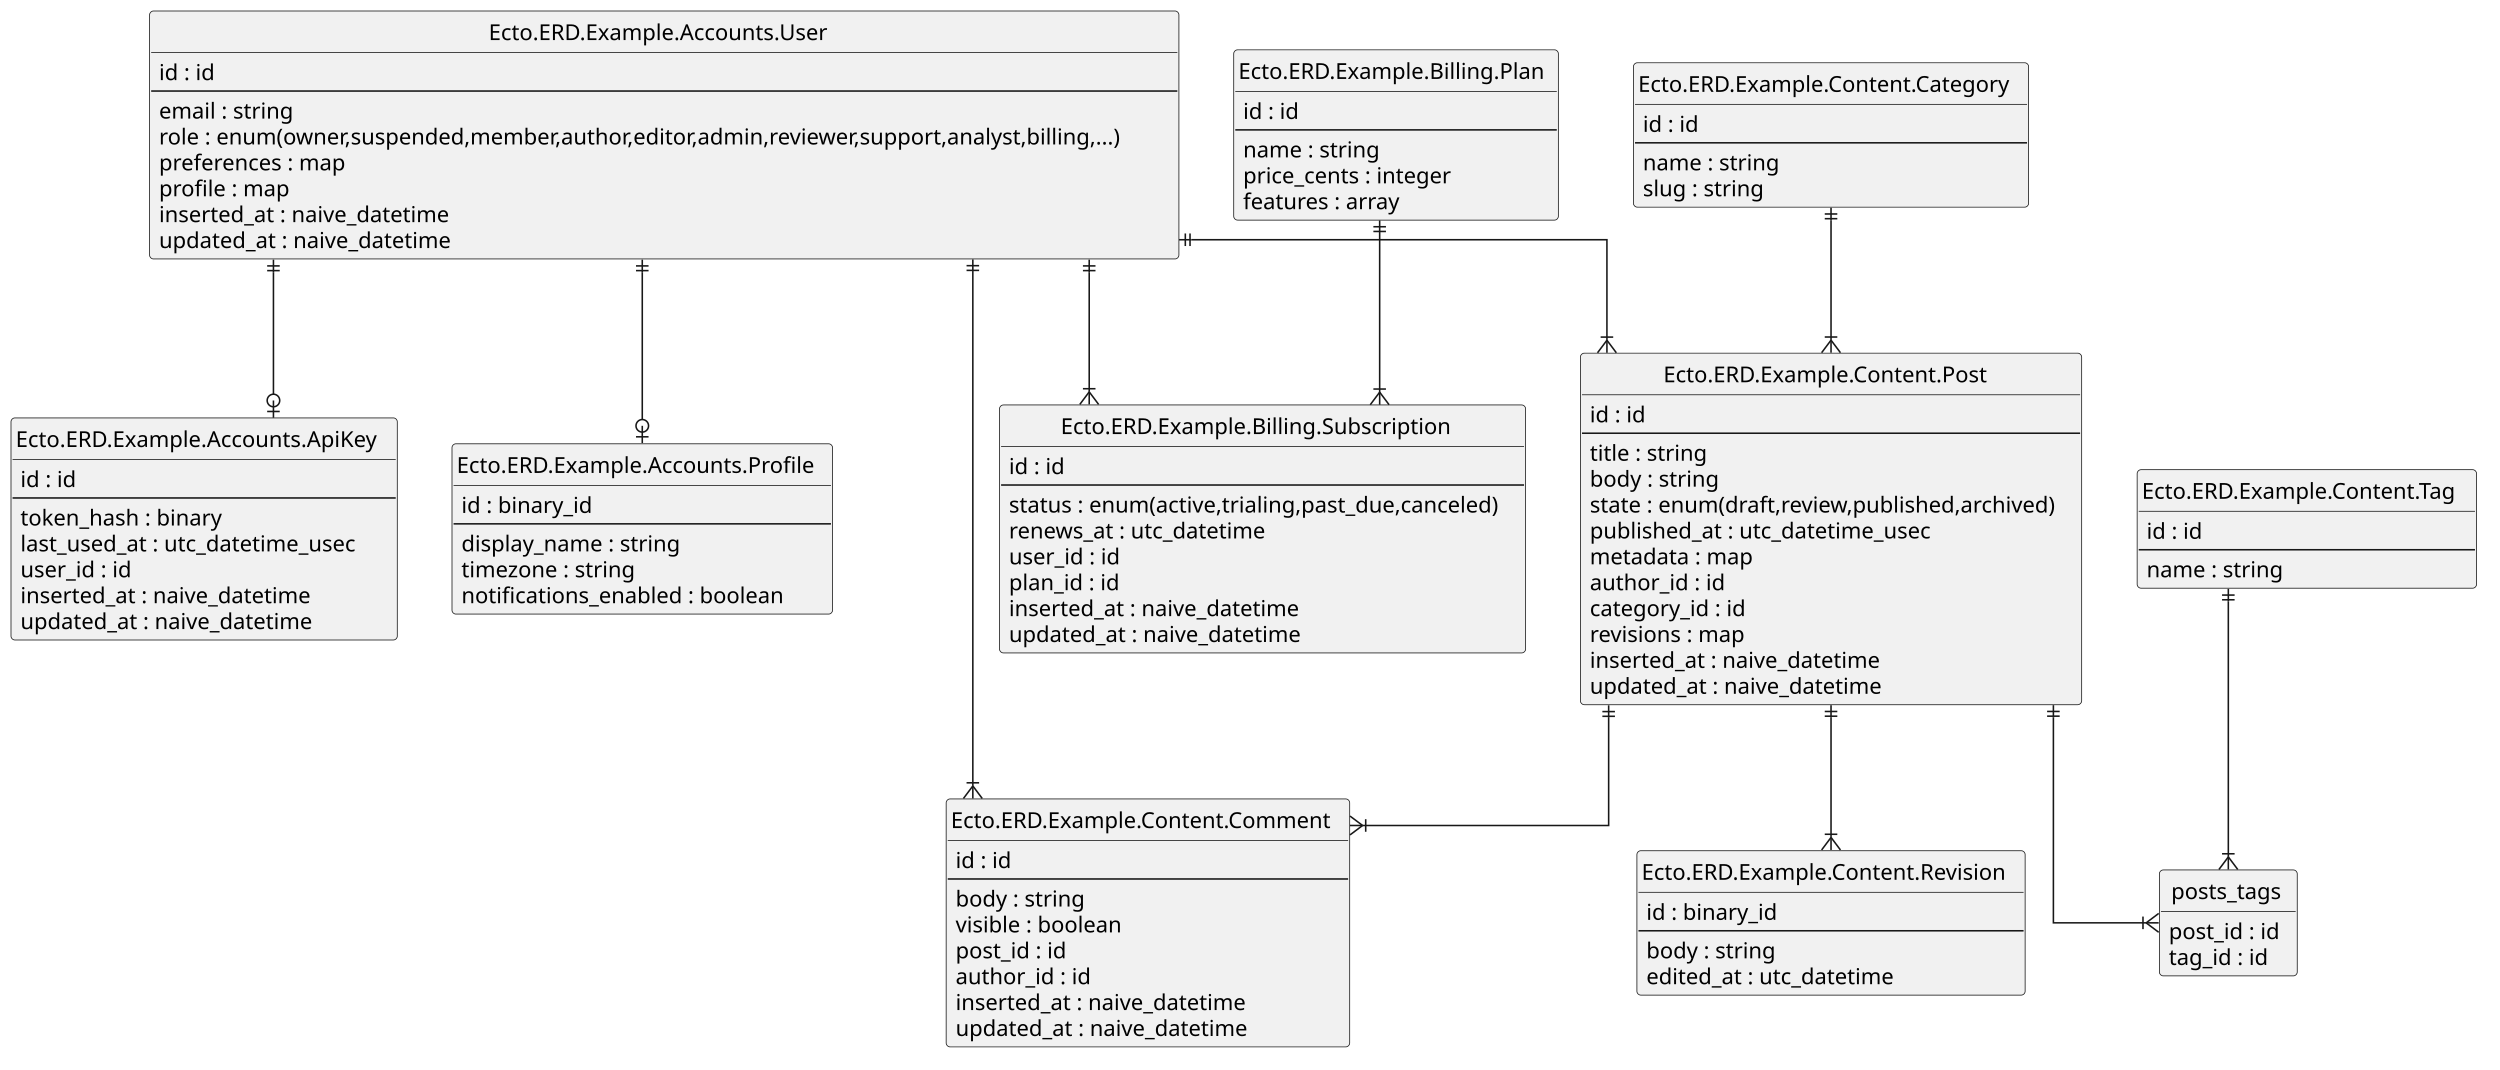
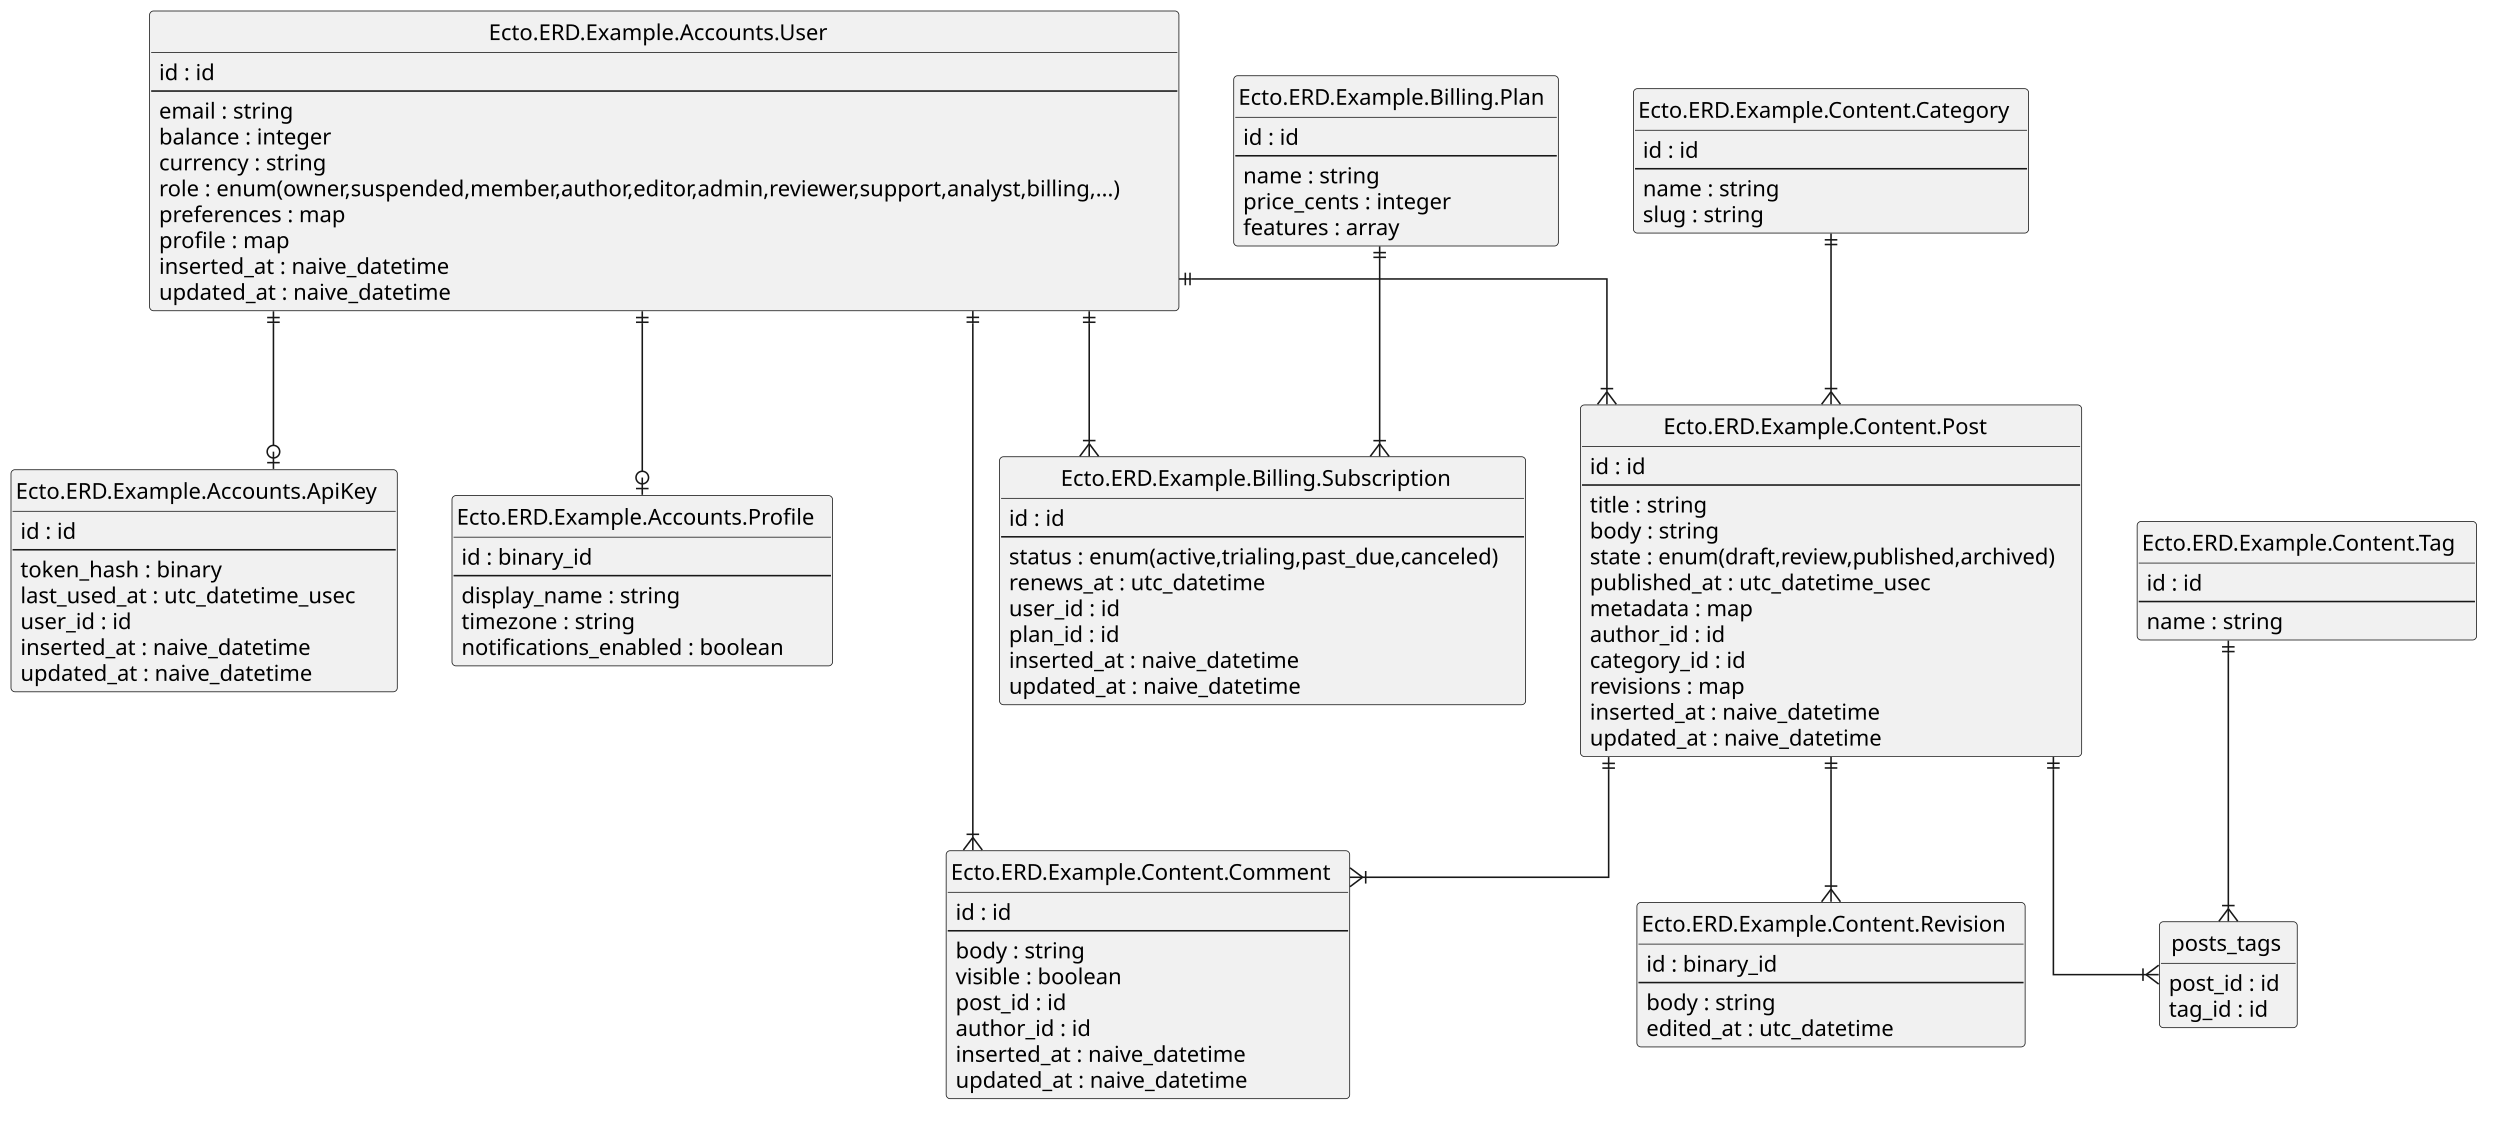
- <svg xmlns="http://www.w3.org/2000/svg" version="1.1" data-diagram-type="CLASS" style="width:1592px;height:681px;background:#FFFFFF;" width="1592px" height="681px" viewBox="0 0 1592 681" zoomAndPan="magnify" preserveAspectRatio="none" contentStyleType="text/css">
+ <svg xmlns="http://www.w3.org/2000/svg" version="1.1" data-diagram-type="CLASS" style="width:1592px;height:714px;background:#FFFFFF;" width="1592px" height="714px" viewBox="0 0 1592 714" zoomAndPan="magnify" preserveAspectRatio="none" contentStyleType="text/css">
  <defs />
  <g font-family="sans-serif" lengthAdjust="spacing">
    <g class="entity" data-qualified-name="Ecto.ERD.Example.Accounts.ApiKey" id="ent0001" data-source-line="11">
-       <rect x="7" y="266.13" width="245.996" height="141.418" fill="#F1F1F1" style="stroke:#181818;stroke-width:0.5;" rx="2.5" ry="2.5" />
-       <text x="10" y="284.665" fill="#000" font-size="14" textLength="239.996" font-family="Roboto Mono">Ecto.ERD.Example.Accounts.ApiKey</text>
-       <line x1="8" y1="292.618" x2="251.996" y2="292.618" style="stroke:#181818;stroke-width:0.5;" />
-       <text x="13" y="310.153" fill="#000" font-size="14" textLength="39.006" font-family="Roboto Mono">id : id</text>
-       <line x1="8" y1="317.107" x2="251.996" y2="317.107" style="stroke:#181818;stroke-width:1;" />
-       <text x="13" y="334.642" fill="#000" font-size="14" textLength="133.362" font-family="Roboto Mono">token_hash : binary</text>
-       <text x="13" y="351.13" fill="#000" font-size="14" textLength="222.469" font-family="Roboto Mono">last_used_at : utc_datetime_usec</text>
-       <text x="13" y="367.618" fill="#000" font-size="14" textLength="75.359" font-family="Roboto Mono">user_id : id</text>
-       <text x="13" y="384.107" fill="#000" font-size="14" textLength="190.75" font-family="Roboto Mono">inserted_at : naive_datetime</text>
-       <text x="13" y="400.595" fill="#000" font-size="14" textLength="191.393" font-family="Roboto Mono">updated_at : naive_datetime</text>
+       <rect x="7" y="299.11" width="245.996" height="141.418" fill="#F1F1F1" style="stroke:#181818;stroke-width:0.5;" rx="2.5" ry="2.5" />
+       <text x="10" y="317.645" fill="#000" font-size="14" textLength="239.996" font-family="Roboto Mono">Ecto.ERD.Example.Accounts.ApiKey</text>
+       <line x1="8" y1="325.598" x2="251.996" y2="325.598" style="stroke:#181818;stroke-width:0.5;" />
+       <text x="13" y="343.133" fill="#000" font-size="14" textLength="39.006" font-family="Roboto Mono">id : id</text>
+       <line x1="8" y1="350.087" x2="251.996" y2="350.087" style="stroke:#181818;stroke-width:1;" />
+       <text x="13" y="367.622" fill="#000" font-size="14" textLength="133.362" font-family="Roboto Mono">token_hash : binary</text>
+       <text x="13" y="384.11" fill="#000" font-size="14" textLength="222.469" font-family="Roboto Mono">last_used_at : utc_datetime_usec</text>
+       <text x="13" y="400.598" fill="#000" font-size="14" textLength="75.359" font-family="Roboto Mono">user_id : id</text>
+       <text x="13" y="417.087" fill="#000" font-size="14" textLength="190.75" font-family="Roboto Mono">inserted_at : naive_datetime</text>
+       <text x="13" y="433.575" fill="#000" font-size="14" textLength="191.393" font-family="Roboto Mono">updated_at : naive_datetime</text>
    </g>
    <g class="entity" data-qualified-name="Ecto.ERD.Example.Accounts.Profile" id="ent0002" data-source-line="21">
-       <rect x="287.83" y="282.61" width="242.332" height="108.441" fill="#F1F1F1" style="stroke:#181818;stroke-width:0.5;" rx="2.5" ry="2.5" />
-       <text x="290.83" y="301.145" fill="#000" font-size="14" textLength="236.332" font-family="Roboto Mono">Ecto.ERD.Example.Accounts.Profile</text>
-       <line x1="288.83" y1="309.098" x2="529.162" y2="309.098" style="stroke:#181818;stroke-width:0.5;" />
-       <text x="293.83" y="326.633" fill="#000" font-size="14" textLength="88.327" font-family="Roboto Mono">id : binary_id</text>
-       <line x1="288.83" y1="333.587" x2="529.162" y2="333.587" style="stroke:#181818;stroke-width:1;" />
-       <text x="293.83" y="351.122" fill="#000" font-size="14" textLength="145.045" font-family="Roboto Mono">display_name : string</text>
-       <text x="293.83" y="367.61" fill="#000" font-size="14" textLength="116.122" font-family="Roboto Mono">timezone : string</text>
-       <text x="293.83" y="384.098" fill="#000" font-size="14" textLength="212.632" font-family="Roboto Mono">notifications_enabled : boolean</text>
+       <rect x="287.83" y="315.59" width="242.332" height="108.441" fill="#F1F1F1" style="stroke:#181818;stroke-width:0.5;" rx="2.5" ry="2.5" />
+       <text x="290.83" y="334.125" fill="#000" font-size="14" textLength="236.332" font-family="Roboto Mono">Ecto.ERD.Example.Accounts.Profile</text>
+       <line x1="288.83" y1="342.078" x2="529.162" y2="342.078" style="stroke:#181818;stroke-width:0.5;" />
+       <text x="293.83" y="359.613" fill="#000" font-size="14" textLength="88.327" font-family="Roboto Mono">id : binary_id</text>
+       <line x1="288.83" y1="366.567" x2="529.162" y2="366.567" style="stroke:#181818;stroke-width:1;" />
+       <text x="293.83" y="384.102" fill="#000" font-size="14" textLength="145.045" font-family="Roboto Mono">display_name : string</text>
+       <text x="293.83" y="400.59" fill="#000" font-size="14" textLength="116.122" font-family="Roboto Mono">timezone : string</text>
+       <text x="293.83" y="417.078" fill="#000" font-size="14" textLength="212.632" font-family="Roboto Mono">notifications_enabled : boolean</text>
    </g>
    <g class="entity" data-qualified-name="Ecto.ERD.Example.Accounts.User" id="ent0003" data-source-line="29">
-       <rect x="95.26" y="7" width="655.467" height="157.906" fill="#F1F1F1" style="stroke:#181818;stroke-width:0.5;" rx="2.5" ry="2.5" />
+       <rect x="95.26" y="7" width="655.467" height="190.883" fill="#F1F1F1" style="stroke:#181818;stroke-width:0.5;" rx="2.5" ry="2.5" />
      <text x="311.198" y="25.535" fill="#000" font-size="14" textLength="223.59" font-family="Roboto Mono">Ecto.ERD.Example.Accounts.User</text>
      <line x1="96.26" y1="33.488" x2="749.727" y2="33.488" style="stroke:#181818;stroke-width:0.5;" />
      <text x="101.26" y="51.023" fill="#000" font-size="14" textLength="39.006" font-family="Roboto Mono">id : id</text>
      <line x1="96.26" y1="57.977" x2="749.727" y2="57.977" style="stroke:#181818;stroke-width:1;" />
      <text x="101.26" y="75.512" fill="#000" font-size="14" textLength="89.551" font-family="Roboto Mono">email : string</text>
-       <text x="101.26" y="92" fill="#000" font-size="14" textLength="643.467" font-family="Roboto Mono">role : enum(owner,suspended,member,author,editor,admin,reviewer,support,analyst,billing,...)</text>
-       <text x="101.26" y="108.488" fill="#000" font-size="14" textLength="122.514" font-family="Roboto Mono">preferences : map</text>
-       <text x="101.26" y="124.977" fill="#000" font-size="14" textLength="87.083" font-family="Roboto Mono">profile : map</text>
-       <text x="101.26" y="141.465" fill="#000" font-size="14" textLength="190.75" font-family="Roboto Mono">inserted_at : naive_datetime</text>
-       <text x="101.26" y="157.953" fill="#000" font-size="14" textLength="191.393" font-family="Roboto Mono">updated_at : naive_datetime</text>
-     </g>
-     <g class="entity" data-qualified-name="Ecto.ERD.Example.Billing.Plan" id="ent0004" data-source-line="40">
-       <rect x="785.63" y="31.73" width="206.737" height="108.441" fill="#F1F1F1" style="stroke:#181818;stroke-width:0.5;" rx="2.5" ry="2.5" />
-       <text x="788.63" y="50.265" fill="#000" font-size="14" textLength="200.737" font-family="Roboto Mono">Ecto.ERD.Example.Billing.Plan</text>
-       <line x1="786.63" y1="58.218" x2="991.367" y2="58.218" style="stroke:#181818;stroke-width:0.5;" />
-       <text x="791.63" y="75.753" fill="#000" font-size="14" textLength="39.006" font-family="Roboto Mono">id : id</text>
-       <line x1="786.63" y1="82.707" x2="991.367" y2="82.707" style="stroke:#181818;stroke-width:1;" />
-       <text x="791.63" y="100.242" fill="#000" font-size="14" textLength="90.146" font-family="Roboto Mono">name : string</text>
-       <text x="791.63" y="116.73" fill="#000" font-size="14" textLength="137.908" font-family="Roboto Mono">price_cents : integer</text>
-       <text x="791.63" y="133.218" fill="#000" font-size="14" textLength="102.792" font-family="Roboto Mono">features : array</text>
-     </g>
-     <g class="entity" data-qualified-name="Ecto.ERD.Example.Billing.Subscription" id="ent0005" data-source-line="48">
-       <rect x="636.49" y="257.88" width="335.019" height="157.906" fill="#F1F1F1" style="stroke:#181818;stroke-width:0.5;" rx="2.5" ry="2.5" />
-       <text x="675.48" y="276.415" fill="#000" font-size="14" textLength="257.038" font-family="Roboto Mono">Ecto.ERD.Example.Billing.Subscription</text>
-       <line x1="637.49" y1="284.368" x2="970.509" y2="284.368" style="stroke:#181818;stroke-width:0.5;" />
-       <text x="642.49" y="301.903" fill="#000" font-size="14" textLength="39.006" font-family="Roboto Mono">id : id</text>
-       <line x1="637.49" y1="308.857" x2="970.509" y2="308.857" style="stroke:#181818;stroke-width:1;" />
-       <text x="642.49" y="326.392" fill="#000" font-size="14" textLength="323.019" font-family="Roboto Mono">status : enum(active,trialing,past_due,canceled)</text>
-       <text x="642.49" y="342.88" fill="#000" font-size="14" textLength="169.025" font-family="Roboto Mono">renews_at : utc_datetime</text>
-       <text x="642.49" y="359.368" fill="#000" font-size="14" textLength="75.359" font-family="Roboto Mono">user_id : id</text>
-       <text x="642.49" y="375.857" fill="#000" font-size="14" textLength="75.284" font-family="Roboto Mono">plan_id : id</text>
-       <text x="642.49" y="392.345" fill="#000" font-size="14" textLength="190.75" font-family="Roboto Mono">inserted_at : naive_datetime</text>
-       <text x="642.49" y="408.833" fill="#000" font-size="14" textLength="191.393" font-family="Roboto Mono">updated_at : naive_datetime</text>
-     </g>
-     <g class="entity" data-qualified-name="Ecto.ERD.Example.Content.Category" id="ent0006" data-source-line="59">
-       <rect x="1040.18" y="39.97" width="251.636" height="91.953" fill="#F1F1F1" style="stroke:#181818;stroke-width:0.5;" rx="2.5" ry="2.5" />
-       <text x="1043.18" y="58.505" fill="#000" font-size="14" textLength="245.636" font-family="Roboto Mono">Ecto.ERD.Example.Content.Category</text>
-       <line x1="1041.18" y1="66.458" x2="1290.816" y2="66.458" style="stroke:#181818;stroke-width:0.5;" />
-       <text x="1046.18" y="83.993" fill="#000" font-size="14" textLength="39.006" font-family="Roboto Mono">id : id</text>
-       <line x1="1041.18" y1="90.947" x2="1290.816" y2="90.947" style="stroke:#181818;stroke-width:1;" />
-       <text x="1046.18" y="108.482" fill="#000" font-size="14" textLength="90.146" font-family="Roboto Mono">name : string</text>
-       <text x="1046.18" y="124.97" fill="#000" font-size="14" textLength="81.457" font-family="Roboto Mono">slug : string</text>
-     </g>
-     <g class="entity" data-qualified-name="Ecto.ERD.Example.Content.Comment" id="ent0007" data-source-line="66">
-       <rect x="602.52" y="508.76" width="256.961" height="157.906" fill="#F1F1F1" style="stroke:#181818;stroke-width:0.5;" rx="2.5" ry="2.5" />
-       <text x="605.52" y="527.295" fill="#000" font-size="14" textLength="250.961" font-family="Roboto Mono">Ecto.ERD.Example.Content.Comment</text>
-       <line x1="603.52" y1="535.248" x2="858.481" y2="535.248" style="stroke:#181818;stroke-width:0.5;" />
-       <text x="608.52" y="552.783" fill="#000" font-size="14" textLength="39.006" font-family="Roboto Mono">id : id</text>
-       <line x1="603.52" y1="559.737" x2="858.481" y2="559.737" style="stroke:#181818;stroke-width:1;" />
-       <text x="608.52" y="577.272" fill="#000" font-size="14" textLength="86.393" font-family="Roboto Mono">body : string</text>
-       <text x="608.52" y="593.76" fill="#000" font-size="14" textLength="110.701" font-family="Roboto Mono">visible : boolean</text>
-       <text x="608.52" y="610.248" fill="#000" font-size="14" textLength="75.79" font-family="Roboto Mono">post_id : id</text>
-       <text x="608.52" y="626.737" fill="#000" font-size="14" textLength="90.679" font-family="Roboto Mono">author_id : id</text>
-       <text x="608.52" y="643.225" fill="#000" font-size="14" textLength="190.75" font-family="Roboto Mono">inserted_at : naive_datetime</text>
-       <text x="608.52" y="659.713" fill="#000" font-size="14" textLength="191.393" font-family="Roboto Mono">updated_at : naive_datetime</text>
-     </g>
-     <g class="entity" data-qualified-name="Ecto.ERD.Example.Content.Post" id="ent0008" data-source-line="77">
-       <rect x="1006.4" y="224.9" width="319.2" height="223.859" fill="#F1F1F1" style="stroke:#181818;stroke-width:0.5;" rx="2.5" ry="2.5" />
-       <text x="1059.24" y="243.435" fill="#000" font-size="14" textLength="213.521" font-family="Roboto Mono">Ecto.ERD.Example.Content.Post</text>
-       <line x1="1007.4" y1="251.388" x2="1324.6" y2="251.388" style="stroke:#181818;stroke-width:0.5;" />
-       <text x="1012.4" y="268.923" fill="#000" font-size="14" textLength="39.006" font-family="Roboto Mono">id : id</text>
-       <line x1="1007.4" y1="275.877" x2="1324.6" y2="275.877" style="stroke:#181818;stroke-width:1;" />
-       <text x="1012.4" y="293.412" fill="#000" font-size="14" textLength="79.222" font-family="Roboto Mono">title : string</text>
-       <text x="1012.4" y="309.9" fill="#000" font-size="14" textLength="86.393" font-family="Roboto Mono">body : string</text>
-       <text x="1012.4" y="326.388" fill="#000" font-size="14" textLength="307.2" font-family="Roboto Mono">state : enum(draft,review,published,archived)</text>
-       <text x="1012.4" y="342.877" fill="#000" font-size="14" textLength="225.723" font-family="Roboto Mono">published_at : utc_datetime_usec</text>
-       <text x="1012.4" y="359.365" fill="#000" font-size="14" textLength="106.251" font-family="Roboto Mono">metadata : map</text>
-       <text x="1012.4" y="375.853" fill="#000" font-size="14" textLength="90.679" font-family="Roboto Mono">author_id : id</text>
-       <text x="1012.4" y="392.341" fill="#000" font-size="14" textLength="104.316" font-family="Roboto Mono">category_id : id</text>
-       <text x="1012.4" y="408.83" fill="#000" font-size="14" textLength="103.332" font-family="Roboto Mono">revisions : map</text>
-       <text x="1012.4" y="425.318" fill="#000" font-size="14" textLength="190.75" font-family="Roboto Mono">inserted_at : naive_datetime</text>
-       <text x="1012.4" y="441.806" fill="#000" font-size="14" textLength="191.393" font-family="Roboto Mono">updated_at : naive_datetime</text>
-     </g>
-     <g class="entity" data-qualified-name="Ecto.ERD.Example.Content.Revision" id="ent0009" data-source-line="92">
-       <rect x="1042.38" y="541.74" width="247.227" height="91.953" fill="#F1F1F1" style="stroke:#181818;stroke-width:0.5;" rx="2.5" ry="2.5" />
-       <text x="1045.38" y="560.275" fill="#000" font-size="14" textLength="241.227" font-family="Roboto Mono">Ecto.ERD.Example.Content.Revision</text>
-       <line x1="1043.38" y1="568.228" x2="1288.607" y2="568.228" style="stroke:#181818;stroke-width:0.5;" />
-       <text x="1048.38" y="585.763" fill="#000" font-size="14" textLength="88.327" font-family="Roboto Mono">id : binary_id</text>
-       <line x1="1043.38" y1="592.717" x2="1288.607" y2="592.717" style="stroke:#181818;stroke-width:1;" />
-       <text x="1048.38" y="610.252" fill="#000" font-size="14" textLength="86.393" font-family="Roboto Mono">body : string</text>
-       <text x="1048.38" y="626.74" fill="#000" font-size="14" textLength="163.591" font-family="Roboto Mono">edited_at : utc_datetime</text>
-     </g>
-     <g class="entity" data-qualified-name="Ecto.ERD.Example.Content.Tag" id="ent0010" data-source-line="99">
-       <rect x="1360.94" y="299.1" width="216.123" height="75.465" fill="#F1F1F1" style="stroke:#181818;stroke-width:0.5;" rx="2.5" ry="2.5" />
-       <text x="1363.94" y="317.635" fill="#000" font-size="14" textLength="210.123" font-family="Roboto Mono">Ecto.ERD.Example.Content.Tag</text>
-       <line x1="1361.94" y1="325.588" x2="1576.063" y2="325.588" style="stroke:#181818;stroke-width:0.5;" />
-       <text x="1366.94" y="343.123" fill="#000" font-size="14" textLength="39.006" font-family="Roboto Mono">id : id</text>
-       <line x1="1361.94" y1="350.077" x2="1576.063" y2="350.077" style="stroke:#181818;stroke-width:1;" />
-       <text x="1366.94" y="367.612" fill="#000" font-size="14" textLength="90.146" font-family="Roboto Mono">name : string</text>
-     </g>
-     <g class="entity" data-qualified-name="posts_tags" id="ent0011" data-source-line="105">
-       <rect x="1375.1" y="553.98" width="87.79" height="67.465" fill="#F1F1F1" style="stroke:#181818;stroke-width:0.5;" rx="2.5" ry="2.5" />
-       <text x="1382.618" y="572.515" fill="#000" font-size="14" textLength="72.755" font-family="Roboto Mono">posts_tags</text>
-       <line x1="1376.1" y1="580.468" x2="1461.89" y2="580.468" style="stroke:#181818;stroke-width:0.5;" />
-       <text x="1381.1" y="598.003" fill="#000" font-size="14" textLength="75.79" font-family="Roboto Mono">post_id : id</text>
-       <text x="1381.1" y="614.492" fill="#000" font-size="14" textLength="67.703" font-family="Roboto Mono">tag_id : id</text>
-     </g>
-     <g class="link" data-entity-1="ent0006" data-entity-2="ent0008" id="lnk12" data-source-line="110" data-link-type="crowfoot">
-       <path d="M1166,140.26 C1166,166.31 1166,184.06 1166,216.61" style="stroke:#181818;stroke-width:1;" fill="none" id="Ecto.ERD.Example.Content.Category-Ecto.ERD.Example.Content.Post" codeLine="110" />
-       <line x1="1162" y1="136.26" x2="1170" y2="136.26" style="stroke:#181818;stroke-width:1;" />
-       <line x1="1162" y1="139.26" x2="1170" y2="139.26" style="stroke:#181818;stroke-width:1;" />
-       <line x1="1166" y1="140.26" x2="1166" y2="132.26" style="stroke:#181818;stroke-width:1;" />
-       <line x1="1166" y1="216.61" x2="1172" y2="224.61" style="stroke:#181818;stroke-width:1;" />
-       <line x1="1166" y1="216.61" x2="1160" y2="224.61" style="stroke:#181818;stroke-width:1;" />
-       <line x1="1166" y1="216.61" x2="1166" y2="224.61" style="stroke:#181818;stroke-width:1;" />
-       <line x1="1170" y1="214.61" x2="1162" y2="214.61" style="stroke:#181818;stroke-width:1;" />
-     </g>
-     <g class="link" data-entity-1="ent0004" data-entity-2="ent0005" id="lnk13" data-source-line="111" data-link-type="crowfoot">
-       <path d="M878.57,148.39 C878.57,182.69 878.57,211.55 878.57,249.74" style="stroke:#181818;stroke-width:1;" fill="none" id="Ecto.ERD.Example.Billing.Plan-Ecto.ERD.Example.Billing.Subscription" codeLine="111" />
-       <line x1="874.57" y1="144.39" x2="882.57" y2="144.39" style="stroke:#181818;stroke-width:1;" />
-       <line x1="874.57" y1="147.39" x2="882.57" y2="147.39" style="stroke:#181818;stroke-width:1;" />
-       <line x1="878.57" y1="148.39" x2="878.57" y2="140.39" style="stroke:#181818;stroke-width:1;" />
-       <line x1="878.57" y1="249.74" x2="884.57" y2="257.74" style="stroke:#181818;stroke-width:1;" />
-       <line x1="878.57" y1="249.74" x2="872.57" y2="257.74" style="stroke:#181818;stroke-width:1;" />
-       <line x1="878.57" y1="249.74" x2="878.57" y2="257.74" style="stroke:#181818;stroke-width:1;" />
-       <line x1="882.57" y1="247.74" x2="874.57" y2="247.74" style="stroke:#181818;stroke-width:1;" />
-     </g>
-     <g class="link" data-entity-1="ent0008" data-entity-2="ent0007" id="lnk14" data-source-line="112" data-link-type="crowfoot">
-       <path d="M1024.39,457.14 C1024.39,497.69 1024.39,525.67 1024.39,525.67 C1024.39,525.67 946.52,525.67 867.68,525.67" style="stroke:#181818;stroke-width:1;" fill="none" id="Ecto.ERD.Example.Content.Post-Ecto.ERD.Example.Content.Comment" codeLine="112" />
-       <line x1="1020.39" y1="453.14" x2="1028.39" y2="453.14" style="stroke:#181818;stroke-width:1;" />
-       <line x1="1020.39" y1="456.14" x2="1028.39" y2="456.14" style="stroke:#181818;stroke-width:1;" />
-       <line x1="1024.39" y1="457.14" x2="1024.39" y2="449.14" style="stroke:#181818;stroke-width:1;" />
-       <line x1="867.68" y1="525.67" x2="859.68" y2="531.67" style="stroke:#181818;stroke-width:1;" />
-       <line x1="867.68" y1="525.67" x2="859.68" y2="519.67" style="stroke:#181818;stroke-width:1;" />
-       <line x1="867.68" y1="525.67" x2="859.68" y2="525.67" style="stroke:#181818;stroke-width:1;" />
-       <line x1="869.68" y1="529.67" x2="869.68" y2="521.67" style="stroke:#181818;stroke-width:1;" />
-     </g>
-     <g class="link" data-entity-1="ent0008" data-entity-2="ent0011" id="lnk15" data-source-line="113" data-link-type="crowfoot">
-       <path d="M1307.6,457.05 C1307.6,523.83 1307.6,587.67 1307.6,587.67 C1307.6,587.67 1335.59,587.67 1366.65,587.67" style="stroke:#181818;stroke-width:1;" fill="none" id="Ecto.ERD.Example.Content.Post-posts_tags" codeLine="113" />
-       <line x1="1303.6" y1="453.05" x2="1311.6" y2="453.05" style="stroke:#181818;stroke-width:1;" />
-       <line x1="1303.6" y1="456.05" x2="1311.6" y2="456.05" style="stroke:#181818;stroke-width:1;" />
-       <line x1="1307.6" y1="457.05" x2="1307.6" y2="449.05" style="stroke:#181818;stroke-width:1;" />
-       <line x1="1366.65" y1="587.67" x2="1374.65" y2="581.67" style="stroke:#181818;stroke-width:1;" />
-       <line x1="1366.65" y1="587.67" x2="1374.65" y2="593.67" style="stroke:#181818;stroke-width:1;" />
-       <line x1="1366.65" y1="587.67" x2="1374.65" y2="587.67" style="stroke:#181818;stroke-width:1;" />
-       <line x1="1364.65" y1="583.67" x2="1364.65" y2="591.67" style="stroke:#181818;stroke-width:1;" />
-     </g>
-     <g class="link" data-entity-1="ent0008" data-entity-2="ent0009" id="lnk16" data-source-line="114" data-link-type="crowfoot">
-       <path d="M1166,457.07 C1166,489.55 1166,507.23 1166,533.26" style="stroke:#181818;stroke-width:1;" fill="none" id="Ecto.ERD.Example.Content.Post-Ecto.ERD.Example.Content.Revision" codeLine="114" />
-       <line x1="1162" y1="453.07" x2="1170" y2="453.07" style="stroke:#181818;stroke-width:1;" />
-       <line x1="1162" y1="456.07" x2="1170" y2="456.07" style="stroke:#181818;stroke-width:1;" />
-       <line x1="1166" y1="457.07" x2="1166" y2="449.07" style="stroke:#181818;stroke-width:1;" />
-       <line x1="1166" y1="533.26" x2="1172" y2="541.26" style="stroke:#181818;stroke-width:1;" />
-       <line x1="1166" y1="533.26" x2="1160" y2="541.26" style="stroke:#181818;stroke-width:1;" />
-       <line x1="1166" y1="533.26" x2="1166" y2="541.26" style="stroke:#181818;stroke-width:1;" />
-       <line x1="1170" y1="531.26" x2="1162" y2="531.26" style="stroke:#181818;stroke-width:1;" />
-     </g>
-     <g class="link" data-entity-1="ent0010" data-entity-2="ent0011" id="lnk17" data-source-line="115" data-link-type="crowfoot">
-       <path d="M1419,382.94 C1419,431.6 1419,499.07 1419,545.69" style="stroke:#181818;stroke-width:1;" fill="none" id="Ecto.ERD.Example.Content.Tag-posts_tags" codeLine="115" />
-       <line x1="1415" y1="378.94" x2="1423" y2="378.94" style="stroke:#181818;stroke-width:1;" />
-       <line x1="1415" y1="381.94" x2="1423" y2="381.94" style="stroke:#181818;stroke-width:1;" />
-       <line x1="1419" y1="382.94" x2="1419" y2="374.94" style="stroke:#181818;stroke-width:1;" />
-       <line x1="1419" y1="545.69" x2="1425" y2="553.69" style="stroke:#181818;stroke-width:1;" />
-       <line x1="1419" y1="545.69" x2="1413" y2="553.69" style="stroke:#181818;stroke-width:1;" />
-       <line x1="1419" y1="545.69" x2="1419" y2="553.69" style="stroke:#181818;stroke-width:1;" />
-       <line x1="1423" y1="543.69" x2="1415" y2="543.69" style="stroke:#181818;stroke-width:1;" />
-     </g>
-     <g class="link" data-entity-1="ent0003" data-entity-2="ent0001" id="lnk18" data-source-line="116" data-link-type="association">
-       <path d="M174.13,173.33 C174.13,205.63 174.13,219.66 174.13,251.03" style="stroke:#181818;stroke-width:1;" fill="none" id="Ecto.ERD.Example.Accounts.User-Ecto.ERD.Example.Accounts.ApiKey" codeLine="116" />
-       <line x1="170.13" y1="169.33" x2="178.13" y2="169.33" style="stroke:#181818;stroke-width:1;" />
-       <line x1="170.13" y1="172.33" x2="178.13" y2="172.33" style="stroke:#181818;stroke-width:1;" />
-       <line x1="174.13" y1="173.33" x2="174.13" y2="165.33" style="stroke:#181818;stroke-width:1;" />
-       <line x1="174.13" y1="255.03" x2="174.13" y2="266.03" style="stroke:#181818;stroke-width:1;" />
-       <ellipse cx="174.13" cy="255.03" rx="4" ry="4" fill="none" style="stroke:#181818;stroke-width:1;" />
-       <line x1="178.13" y1="262.03" x2="170.13" y2="262.03" style="stroke:#181818;stroke-width:1;" />
-     </g>
-     <g class="link" data-entity-1="ent0003" data-entity-2="ent0007" id="lnk19" data-source-line="117" data-link-type="crowfoot">
-       <path d="M619.5,173.18 C619.5,267.08 619.5,406.6 619.5,500.49" style="stroke:#181818;stroke-width:1;" fill="none" id="Ecto.ERD.Example.Accounts.User-Ecto.ERD.Example.Content.Comment" codeLine="117" />
-       <line x1="615.5" y1="169.18" x2="623.5" y2="169.18" style="stroke:#181818;stroke-width:1;" />
-       <line x1="615.5" y1="172.18" x2="623.5" y2="172.18" style="stroke:#181818;stroke-width:1;" />
-       <line x1="619.5" y1="173.18" x2="619.5" y2="165.18" style="stroke:#181818;stroke-width:1;" />
-       <line x1="619.5" y1="500.49" x2="625.5" y2="508.49" style="stroke:#181818;stroke-width:1;" />
-       <line x1="619.5" y1="500.49" x2="613.5" y2="508.49" style="stroke:#181818;stroke-width:1;" />
-       <line x1="619.5" y1="500.49" x2="619.5" y2="508.49" style="stroke:#181818;stroke-width:1;" />
-       <line x1="623.5" y1="498.49" x2="615.5" y2="498.49" style="stroke:#181818;stroke-width:1;" />
-     </g>
-     <g class="link" data-entity-1="ent0003" data-entity-2="ent0008" id="lnk20" data-source-line="118" data-link-type="crowfoot">
-       <path d="M758.81,152.67 C899.11,152.67 1023.29,152.67 1023.29,152.67 C1023.29,152.67 1023.29,178.21 1023.29,216.66" style="stroke:#181818;stroke-width:1;" fill="none" id="Ecto.ERD.Example.Accounts.User-Ecto.ERD.Example.Content.Post" codeLine="118" />
-       <line x1="754.81" y1="156.67" x2="754.81" y2="148.67" style="stroke:#181818;stroke-width:1;" />
-       <line x1="757.81" y1="156.67" x2="757.81" y2="148.67" style="stroke:#181818;stroke-width:1;" />
-       <line x1="758.81" y1="152.67" x2="750.81" y2="152.67" style="stroke:#181818;stroke-width:1;" />
-       <line x1="1023.29" y1="216.66" x2="1029.29" y2="224.66" style="stroke:#181818;stroke-width:1;" />
-       <line x1="1023.29" y1="216.66" x2="1017.29" y2="224.66" style="stroke:#181818;stroke-width:1;" />
-       <line x1="1023.29" y1="216.66" x2="1023.29" y2="224.66" style="stroke:#181818;stroke-width:1;" />
-       <line x1="1027.29" y1="214.66" x2="1019.29" y2="214.66" style="stroke:#181818;stroke-width:1;" />
-     </g>
-     <g class="link" data-entity-1="ent0003" data-entity-2="ent0005" id="lnk21" data-source-line="119" data-link-type="crowfoot">
-       <path d="M693.61,173.33 C693.61,202.76 693.61,220.12 693.61,249.54" style="stroke:#181818;stroke-width:1;" fill="none" id="Ecto.ERD.Example.Accounts.User-Ecto.ERD.Example.Billing.Subscription" codeLine="119" />
-       <line x1="689.61" y1="169.33" x2="697.61" y2="169.33" style="stroke:#181818;stroke-width:1;" />
-       <line x1="689.61" y1="172.33" x2="697.61" y2="172.33" style="stroke:#181818;stroke-width:1;" />
-       <line x1="693.61" y1="173.33" x2="693.61" y2="165.33" style="stroke:#181818;stroke-width:1;" />
-       <line x1="693.61" y1="249.54" x2="699.61" y2="257.54" style="stroke:#181818;stroke-width:1;" />
-       <line x1="693.61" y1="249.54" x2="687.61" y2="257.54" style="stroke:#181818;stroke-width:1;" />
-       <line x1="693.61" y1="249.54" x2="693.61" y2="257.54" style="stroke:#181818;stroke-width:1;" />
-       <line x1="697.61" y1="247.54" x2="689.61" y2="247.54" style="stroke:#181818;stroke-width:1;" />
-     </g>
-     <g class="link" data-entity-1="ent0003" data-entity-2="ent0002" id="lnk22" data-source-line="120" data-link-type="association">
-       <path d="M409,173.33 C409,211.37 409,232.98 409,267.16" style="stroke:#181818;stroke-width:1;" fill="none" id="Ecto.ERD.Example.Accounts.User-Ecto.ERD.Example.Accounts.Profile" codeLine="120" />
-       <line x1="405" y1="169.33" x2="413" y2="169.33" style="stroke:#181818;stroke-width:1;" />
-       <line x1="405" y1="172.33" x2="413" y2="172.33" style="stroke:#181818;stroke-width:1;" />
-       <line x1="409" y1="173.33" x2="409" y2="165.33" style="stroke:#181818;stroke-width:1;" />
-       <line x1="409" y1="271.16" x2="409" y2="282.16" style="stroke:#181818;stroke-width:1;" />
-       <ellipse cx="409" cy="271.16" rx="4" ry="4" fill="none" style="stroke:#181818;stroke-width:1;" />
-       <line x1="413" y1="278.16" x2="405" y2="278.16" style="stroke:#181818;stroke-width:1;" />
+       <text x="101.26" y="92" fill="#000" font-size="14" textLength="113.299" font-family="Roboto Mono">balance : integer</text>
+       <text x="101.26" y="108.488" fill="#000" font-size="14" textLength="111.146" font-family="Roboto Mono">currency : string</text>
+       <text x="101.26" y="124.977" fill="#000" font-size="14" textLength="643.467" font-family="Roboto Mono">role : enum(owner,suspended,member,author,editor,admin,reviewer,support,analyst,billing,...)</text>
+       <text x="101.26" y="141.465" fill="#000" font-size="14" textLength="122.514" font-family="Roboto Mono">preferences : map</text>
+       <text x="101.26" y="157.953" fill="#000" font-size="14" textLength="87.083" font-family="Roboto Mono">profile : map</text>
+       <text x="101.26" y="174.441" fill="#000" font-size="14" textLength="190.75" font-family="Roboto Mono">inserted_at : naive_datetime</text>
+       <text x="101.26" y="190.93" fill="#000" font-size="14" textLength="191.393" font-family="Roboto Mono">updated_at : naive_datetime</text>
+     </g>
+     <g class="entity" data-qualified-name="Ecto.ERD.Example.Billing.Plan" id="ent0004" data-source-line="42">
+       <rect x="785.63" y="48.22" width="206.737" height="108.441" fill="#F1F1F1" style="stroke:#181818;stroke-width:0.5;" rx="2.5" ry="2.5" />
+       <text x="788.63" y="66.755" fill="#000" font-size="14" textLength="200.737" font-family="Roboto Mono">Ecto.ERD.Example.Billing.Plan</text>
+       <line x1="786.63" y1="74.708" x2="991.367" y2="74.708" style="stroke:#181818;stroke-width:0.5;" />
+       <text x="791.63" y="92.243" fill="#000" font-size="14" textLength="39.006" font-family="Roboto Mono">id : id</text>
+       <line x1="786.63" y1="99.197" x2="991.367" y2="99.197" style="stroke:#181818;stroke-width:1;" />
+       <text x="791.63" y="116.732" fill="#000" font-size="14" textLength="90.146" font-family="Roboto Mono">name : string</text>
+       <text x="791.63" y="133.22" fill="#000" font-size="14" textLength="137.908" font-family="Roboto Mono">price_cents : integer</text>
+       <text x="791.63" y="149.708" fill="#000" font-size="14" textLength="102.792" font-family="Roboto Mono">features : array</text>
+     </g>
+     <g class="entity" data-qualified-name="Ecto.ERD.Example.Billing.Subscription" id="ent0005" data-source-line="50">
+       <rect x="636.49" y="290.86" width="335.019" height="157.906" fill="#F1F1F1" style="stroke:#181818;stroke-width:0.5;" rx="2.5" ry="2.5" />
+       <text x="675.48" y="309.395" fill="#000" font-size="14" textLength="257.038" font-family="Roboto Mono">Ecto.ERD.Example.Billing.Subscription</text>
+       <line x1="637.49" y1="317.348" x2="970.509" y2="317.348" style="stroke:#181818;stroke-width:0.5;" />
+       <text x="642.49" y="334.883" fill="#000" font-size="14" textLength="39.006" font-family="Roboto Mono">id : id</text>
+       <line x1="637.49" y1="341.837" x2="970.509" y2="341.837" style="stroke:#181818;stroke-width:1;" />
+       <text x="642.49" y="359.372" fill="#000" font-size="14" textLength="323.019" font-family="Roboto Mono">status : enum(active,trialing,past_due,canceled)</text>
+       <text x="642.49" y="375.86" fill="#000" font-size="14" textLength="169.025" font-family="Roboto Mono">renews_at : utc_datetime</text>
+       <text x="642.49" y="392.348" fill="#000" font-size="14" textLength="75.359" font-family="Roboto Mono">user_id : id</text>
+       <text x="642.49" y="408.837" fill="#000" font-size="14" textLength="75.284" font-family="Roboto Mono">plan_id : id</text>
+       <text x="642.49" y="425.325" fill="#000" font-size="14" textLength="190.75" font-family="Roboto Mono">inserted_at : naive_datetime</text>
+       <text x="642.49" y="441.813" fill="#000" font-size="14" textLength="191.393" font-family="Roboto Mono">updated_at : naive_datetime</text>
+     </g>
+     <g class="entity" data-qualified-name="Ecto.ERD.Example.Content.Category" id="ent0006" data-source-line="61">
+       <rect x="1040.18" y="56.47" width="251.636" height="91.953" fill="#F1F1F1" style="stroke:#181818;stroke-width:0.5;" rx="2.5" ry="2.5" />
+       <text x="1043.18" y="75.005" fill="#000" font-size="14" textLength="245.636" font-family="Roboto Mono">Ecto.ERD.Example.Content.Category</text>
+       <line x1="1041.18" y1="82.958" x2="1290.816" y2="82.958" style="stroke:#181818;stroke-width:0.5;" />
+       <text x="1046.18" y="100.493" fill="#000" font-size="14" textLength="39.006" font-family="Roboto Mono">id : id</text>
+       <line x1="1041.18" y1="107.447" x2="1290.816" y2="107.447" style="stroke:#181818;stroke-width:1;" />
+       <text x="1046.18" y="124.982" fill="#000" font-size="14" textLength="90.146" font-family="Roboto Mono">name : string</text>
+       <text x="1046.18" y="141.47" fill="#000" font-size="14" textLength="81.457" font-family="Roboto Mono">slug : string</text>
+     </g>
+     <g class="entity" data-qualified-name="Ecto.ERD.Example.Content.Comment" id="ent0007" data-source-line="68">
+       <rect x="602.52" y="541.74" width="256.961" height="157.906" fill="#F1F1F1" style="stroke:#181818;stroke-width:0.5;" rx="2.5" ry="2.5" />
+       <text x="605.52" y="560.275" fill="#000" font-size="14" textLength="250.961" font-family="Roboto Mono">Ecto.ERD.Example.Content.Comment</text>
+       <line x1="603.52" y1="568.228" x2="858.481" y2="568.228" style="stroke:#181818;stroke-width:0.5;" />
+       <text x="608.52" y="585.763" fill="#000" font-size="14" textLength="39.006" font-family="Roboto Mono">id : id</text>
+       <line x1="603.52" y1="592.717" x2="858.481" y2="592.717" style="stroke:#181818;stroke-width:1;" />
+       <text x="608.52" y="610.252" fill="#000" font-size="14" textLength="86.393" font-family="Roboto Mono">body : string</text>
+       <text x="608.52" y="626.74" fill="#000" font-size="14" textLength="110.701" font-family="Roboto Mono">visible : boolean</text>
+       <text x="608.52" y="643.228" fill="#000" font-size="14" textLength="75.79" font-family="Roboto Mono">post_id : id</text>
+       <text x="608.52" y="659.717" fill="#000" font-size="14" textLength="90.679" font-family="Roboto Mono">author_id : id</text>
+       <text x="608.52" y="676.205" fill="#000" font-size="14" textLength="190.75" font-family="Roboto Mono">inserted_at : naive_datetime</text>
+       <text x="608.52" y="692.693" fill="#000" font-size="14" textLength="191.393" font-family="Roboto Mono">updated_at : naive_datetime</text>
+     </g>
+     <g class="entity" data-qualified-name="Ecto.ERD.Example.Content.Post" id="ent0008" data-source-line="79">
+       <rect x="1006.4" y="257.88" width="319.2" height="223.859" fill="#F1F1F1" style="stroke:#181818;stroke-width:0.5;" rx="2.5" ry="2.5" />
+       <text x="1059.24" y="276.415" fill="#000" font-size="14" textLength="213.521" font-family="Roboto Mono">Ecto.ERD.Example.Content.Post</text>
+       <line x1="1007.4" y1="284.368" x2="1324.6" y2="284.368" style="stroke:#181818;stroke-width:0.5;" />
+       <text x="1012.4" y="301.903" fill="#000" font-size="14" textLength="39.006" font-family="Roboto Mono">id : id</text>
+       <line x1="1007.4" y1="308.857" x2="1324.6" y2="308.857" style="stroke:#181818;stroke-width:1;" />
+       <text x="1012.4" y="326.392" fill="#000" font-size="14" textLength="79.222" font-family="Roboto Mono">title : string</text>
+       <text x="1012.4" y="342.88" fill="#000" font-size="14" textLength="86.393" font-family="Roboto Mono">body : string</text>
+       <text x="1012.4" y="359.368" fill="#000" font-size="14" textLength="307.2" font-family="Roboto Mono">state : enum(draft,review,published,archived)</text>
+       <text x="1012.4" y="375.857" fill="#000" font-size="14" textLength="225.723" font-family="Roboto Mono">published_at : utc_datetime_usec</text>
+       <text x="1012.4" y="392.345" fill="#000" font-size="14" textLength="106.251" font-family="Roboto Mono">metadata : map</text>
+       <text x="1012.4" y="408.833" fill="#000" font-size="14" textLength="90.679" font-family="Roboto Mono">author_id : id</text>
+       <text x="1012.4" y="425.321" fill="#000" font-size="14" textLength="104.316" font-family="Roboto Mono">category_id : id</text>
+       <text x="1012.4" y="441.81" fill="#000" font-size="14" textLength="103.332" font-family="Roboto Mono">revisions : map</text>
+       <text x="1012.4" y="458.298" fill="#000" font-size="14" textLength="190.75" font-family="Roboto Mono">inserted_at : naive_datetime</text>
+       <text x="1012.4" y="474.786" fill="#000" font-size="14" textLength="191.393" font-family="Roboto Mono">updated_at : naive_datetime</text>
+     </g>
+     <g class="entity" data-qualified-name="Ecto.ERD.Example.Content.Revision" id="ent0009" data-source-line="94">
+       <rect x="1042.38" y="574.72" width="247.227" height="91.953" fill="#F1F1F1" style="stroke:#181818;stroke-width:0.5;" rx="2.5" ry="2.5" />
+       <text x="1045.38" y="593.255" fill="#000" font-size="14" textLength="241.227" font-family="Roboto Mono">Ecto.ERD.Example.Content.Revision</text>
+       <line x1="1043.38" y1="601.208" x2="1288.607" y2="601.208" style="stroke:#181818;stroke-width:0.5;" />
+       <text x="1048.38" y="618.743" fill="#000" font-size="14" textLength="88.327" font-family="Roboto Mono">id : binary_id</text>
+       <line x1="1043.38" y1="625.697" x2="1288.607" y2="625.697" style="stroke:#181818;stroke-width:1;" />
+       <text x="1048.38" y="643.232" fill="#000" font-size="14" textLength="86.393" font-family="Roboto Mono">body : string</text>
+       <text x="1048.38" y="659.72" fill="#000" font-size="14" textLength="163.591" font-family="Roboto Mono">edited_at : utc_datetime</text>
+     </g>
+     <g class="entity" data-qualified-name="Ecto.ERD.Example.Content.Tag" id="ent0010" data-source-line="101">
+       <rect x="1360.94" y="332.08" width="216.123" height="75.465" fill="#F1F1F1" style="stroke:#181818;stroke-width:0.5;" rx="2.5" ry="2.5" />
+       <text x="1363.94" y="350.615" fill="#000" font-size="14" textLength="210.123" font-family="Roboto Mono">Ecto.ERD.Example.Content.Tag</text>
+       <line x1="1361.94" y1="358.568" x2="1576.063" y2="358.568" style="stroke:#181818;stroke-width:0.5;" />
+       <text x="1366.94" y="376.103" fill="#000" font-size="14" textLength="39.006" font-family="Roboto Mono">id : id</text>
+       <line x1="1361.94" y1="383.057" x2="1576.063" y2="383.057" style="stroke:#181818;stroke-width:1;" />
+       <text x="1366.94" y="400.592" fill="#000" font-size="14" textLength="90.146" font-family="Roboto Mono">name : string</text>
+     </g>
+     <g class="entity" data-qualified-name="posts_tags" id="ent0011" data-source-line="107">
+       <rect x="1375.1" y="586.96" width="87.79" height="67.465" fill="#F1F1F1" style="stroke:#181818;stroke-width:0.5;" rx="2.5" ry="2.5" />
+       <text x="1382.618" y="605.495" fill="#000" font-size="14" textLength="72.755" font-family="Roboto Mono">posts_tags</text>
+       <line x1="1376.1" y1="613.448" x2="1461.89" y2="613.448" style="stroke:#181818;stroke-width:0.5;" />
+       <text x="1381.1" y="630.983" fill="#000" font-size="14" textLength="75.79" font-family="Roboto Mono">post_id : id</text>
+       <text x="1381.1" y="647.472" fill="#000" font-size="14" textLength="67.703" font-family="Roboto Mono">tag_id : id</text>
+     </g>
+     <g class="link" data-entity-1="ent0006" data-entity-2="ent0008" id="lnk12" data-source-line="112" data-link-type="crowfoot">
+       <path d="M1166,156.71 C1166,186.75 1166,211.28 1166,249.44" style="stroke:#181818;stroke-width:1;" fill="none" id="Ecto.ERD.Example.Content.Category-Ecto.ERD.Example.Content.Post" codeLine="112" />
+       <line x1="1162" y1="152.71" x2="1170" y2="152.71" style="stroke:#181818;stroke-width:1;" />
+       <line x1="1162" y1="155.71" x2="1170" y2="155.71" style="stroke:#181818;stroke-width:1;" />
+       <line x1="1166" y1="156.71" x2="1166" y2="148.71" style="stroke:#181818;stroke-width:1;" />
+       <line x1="1166" y1="249.44" x2="1172" y2="257.44" style="stroke:#181818;stroke-width:1;" />
+       <line x1="1166" y1="249.44" x2="1160" y2="257.44" style="stroke:#181818;stroke-width:1;" />
+       <line x1="1166" y1="249.44" x2="1166" y2="257.44" style="stroke:#181818;stroke-width:1;" />
+       <line x1="1170" y1="247.44" x2="1162" y2="247.44" style="stroke:#181818;stroke-width:1;" />
+     </g>
+     <g class="link" data-entity-1="ent0004" data-entity-2="ent0005" id="lnk13" data-source-line="113" data-link-type="crowfoot">
+       <path d="M878.57,164.87 C878.57,203.35 878.57,239.53 878.57,282.61" style="stroke:#181818;stroke-width:1;" fill="none" id="Ecto.ERD.Example.Billing.Plan-Ecto.ERD.Example.Billing.Subscription" codeLine="113" />
+       <line x1="874.57" y1="160.87" x2="882.57" y2="160.87" style="stroke:#181818;stroke-width:1;" />
+       <line x1="874.57" y1="163.87" x2="882.57" y2="163.87" style="stroke:#181818;stroke-width:1;" />
+       <line x1="878.57" y1="164.87" x2="878.57" y2="156.87" style="stroke:#181818;stroke-width:1;" />
+       <line x1="878.57" y1="282.61" x2="884.57" y2="290.61" style="stroke:#181818;stroke-width:1;" />
+       <line x1="878.57" y1="282.61" x2="872.57" y2="290.61" style="stroke:#181818;stroke-width:1;" />
+       <line x1="878.57" y1="282.61" x2="878.57" y2="290.61" style="stroke:#181818;stroke-width:1;" />
+       <line x1="882.57" y1="280.61" x2="874.57" y2="280.61" style="stroke:#181818;stroke-width:1;" />
+     </g>
+     <g class="link" data-entity-1="ent0008" data-entity-2="ent0007" id="lnk14" data-source-line="114" data-link-type="crowfoot">
+       <path d="M1024.39,490.12 C1024.39,530.67 1024.39,558.65 1024.39,558.65 C1024.39,558.65 946.52,558.65 867.68,558.65" style="stroke:#181818;stroke-width:1;" fill="none" id="Ecto.ERD.Example.Content.Post-Ecto.ERD.Example.Content.Comment" codeLine="114" />
+       <line x1="1020.39" y1="486.12" x2="1028.39" y2="486.12" style="stroke:#181818;stroke-width:1;" />
+       <line x1="1020.39" y1="489.12" x2="1028.39" y2="489.12" style="stroke:#181818;stroke-width:1;" />
+       <line x1="1024.39" y1="490.12" x2="1024.39" y2="482.12" style="stroke:#181818;stroke-width:1;" />
+       <line x1="867.68" y1="558.65" x2="859.68" y2="564.65" style="stroke:#181818;stroke-width:1;" />
+       <line x1="867.68" y1="558.65" x2="859.68" y2="552.65" style="stroke:#181818;stroke-width:1;" />
+       <line x1="867.68" y1="558.65" x2="859.68" y2="558.65" style="stroke:#181818;stroke-width:1;" />
+       <line x1="869.68" y1="562.65" x2="869.68" y2="554.65" style="stroke:#181818;stroke-width:1;" />
+     </g>
+     <g class="link" data-entity-1="ent0008" data-entity-2="ent0011" id="lnk15" data-source-line="115" data-link-type="crowfoot">
+       <path d="M1307.6,490.03 C1307.6,556.81 1307.6,620.65 1307.6,620.65 C1307.6,620.65 1335.59,620.65 1366.65,620.65" style="stroke:#181818;stroke-width:1;" fill="none" id="Ecto.ERD.Example.Content.Post-posts_tags" codeLine="115" />
+       <line x1="1303.6" y1="486.03" x2="1311.6" y2="486.03" style="stroke:#181818;stroke-width:1;" />
+       <line x1="1303.6" y1="489.03" x2="1311.6" y2="489.03" style="stroke:#181818;stroke-width:1;" />
+       <line x1="1307.6" y1="490.03" x2="1307.6" y2="482.03" style="stroke:#181818;stroke-width:1;" />
+       <line x1="1366.65" y1="620.65" x2="1374.65" y2="614.65" style="stroke:#181818;stroke-width:1;" />
+       <line x1="1366.65" y1="620.65" x2="1374.65" y2="626.65" style="stroke:#181818;stroke-width:1;" />
+       <line x1="1366.65" y1="620.65" x2="1374.65" y2="620.65" style="stroke:#181818;stroke-width:1;" />
+       <line x1="1364.65" y1="616.65" x2="1364.65" y2="624.65" style="stroke:#181818;stroke-width:1;" />
+     </g>
+     <g class="link" data-entity-1="ent0008" data-entity-2="ent0009" id="lnk16" data-source-line="116" data-link-type="crowfoot">
+       <path d="M1166,490.05 C1166,522.53 1166,540.21 1166,566.24" style="stroke:#181818;stroke-width:1;" fill="none" id="Ecto.ERD.Example.Content.Post-Ecto.ERD.Example.Content.Revision" codeLine="116" />
+       <line x1="1162" y1="486.05" x2="1170" y2="486.05" style="stroke:#181818;stroke-width:1;" />
+       <line x1="1162" y1="489.05" x2="1170" y2="489.05" style="stroke:#181818;stroke-width:1;" />
+       <line x1="1166" y1="490.05" x2="1166" y2="482.05" style="stroke:#181818;stroke-width:1;" />
+       <line x1="1166" y1="566.24" x2="1172" y2="574.24" style="stroke:#181818;stroke-width:1;" />
+       <line x1="1166" y1="566.24" x2="1160" y2="574.24" style="stroke:#181818;stroke-width:1;" />
+       <line x1="1166" y1="566.24" x2="1166" y2="574.24" style="stroke:#181818;stroke-width:1;" />
+       <line x1="1170" y1="564.24" x2="1162" y2="564.24" style="stroke:#181818;stroke-width:1;" />
+     </g>
+     <g class="link" data-entity-1="ent0010" data-entity-2="ent0011" id="lnk17" data-source-line="117" data-link-type="crowfoot">
+       <path d="M1419,415.92 C1419,464.58 1419,532.05 1419,578.67" style="stroke:#181818;stroke-width:1;" fill="none" id="Ecto.ERD.Example.Content.Tag-posts_tags" codeLine="117" />
+       <line x1="1415" y1="411.92" x2="1423" y2="411.92" style="stroke:#181818;stroke-width:1;" />
+       <line x1="1415" y1="414.92" x2="1423" y2="414.92" style="stroke:#181818;stroke-width:1;" />
+       <line x1="1419" y1="415.92" x2="1419" y2="407.92" style="stroke:#181818;stroke-width:1;" />
+       <line x1="1419" y1="578.67" x2="1425" y2="586.67" style="stroke:#181818;stroke-width:1;" />
+       <line x1="1419" y1="578.67" x2="1413" y2="586.67" style="stroke:#181818;stroke-width:1;" />
+       <line x1="1419" y1="578.67" x2="1419" y2="586.67" style="stroke:#181818;stroke-width:1;" />
+       <line x1="1423" y1="576.67" x2="1415" y2="576.67" style="stroke:#181818;stroke-width:1;" />
+     </g>
+     <g class="link" data-entity-1="ent0003" data-entity-2="ent0001" id="lnk18" data-source-line="118" data-link-type="association">
+       <path d="M174.13,206.21 C174.13,239.33 174.13,252.83 174.13,283.62" style="stroke:#181818;stroke-width:1;" fill="none" id="Ecto.ERD.Example.Accounts.User-Ecto.ERD.Example.Accounts.ApiKey" codeLine="118" />
+       <line x1="170.13" y1="202.21" x2="178.13" y2="202.21" style="stroke:#181818;stroke-width:1;" />
+       <line x1="170.13" y1="205.21" x2="178.13" y2="205.21" style="stroke:#181818;stroke-width:1;" />
+       <line x1="174.13" y1="206.21" x2="174.13" y2="198.21" style="stroke:#181818;stroke-width:1;" />
+       <line x1="174.13" y1="287.62" x2="174.13" y2="298.62" style="stroke:#181818;stroke-width:1;" />
+       <ellipse cx="174.13" cy="287.62" rx="4" ry="4" fill="none" style="stroke:#181818;stroke-width:1;" />
+       <line x1="178.13" y1="294.62" x2="170.13" y2="294.62" style="stroke:#181818;stroke-width:1;" />
+     </g>
+     <g class="link" data-entity-1="ent0003" data-entity-2="ent0007" id="lnk19" data-source-line="119" data-link-type="crowfoot">
+       <path d="M619.5,206.1 C619.5,304.81 619.5,441.01 619.5,533.29" style="stroke:#181818;stroke-width:1;" fill="none" id="Ecto.ERD.Example.Accounts.User-Ecto.ERD.Example.Content.Comment" codeLine="119" />
+       <line x1="615.5" y1="202.1" x2="623.5" y2="202.1" style="stroke:#181818;stroke-width:1;" />
+       <line x1="615.5" y1="205.1" x2="623.5" y2="205.1" style="stroke:#181818;stroke-width:1;" />
+       <line x1="619.5" y1="206.1" x2="619.5" y2="198.1" style="stroke:#181818;stroke-width:1;" />
+       <line x1="619.5" y1="533.29" x2="625.5" y2="541.29" style="stroke:#181818;stroke-width:1;" />
+       <line x1="619.5" y1="533.29" x2="613.5" y2="541.29" style="stroke:#181818;stroke-width:1;" />
+       <line x1="619.5" y1="533.29" x2="619.5" y2="541.29" style="stroke:#181818;stroke-width:1;" />
+       <line x1="623.5" y1="531.29" x2="615.5" y2="531.29" style="stroke:#181818;stroke-width:1;" />
+     </g>
+     <g class="link" data-entity-1="ent0003" data-entity-2="ent0008" id="lnk20" data-source-line="120" data-link-type="crowfoot">
+       <path d="M758.81,177.65 C899.11,177.65 1023.29,177.65 1023.29,177.65 C1023.29,177.65 1023.29,207.42 1023.29,249.48" style="stroke:#181818;stroke-width:1;" fill="none" id="Ecto.ERD.Example.Accounts.User-Ecto.ERD.Example.Content.Post" codeLine="120" />
+       <line x1="754.81" y1="181.65" x2="754.81" y2="173.65" style="stroke:#181818;stroke-width:1;" />
+       <line x1="757.81" y1="181.65" x2="757.81" y2="173.65" style="stroke:#181818;stroke-width:1;" />
+       <line x1="758.81" y1="177.65" x2="750.81" y2="177.65" style="stroke:#181818;stroke-width:1;" />
+       <line x1="1023.29" y1="249.48" x2="1029.29" y2="257.48" style="stroke:#181818;stroke-width:1;" />
+       <line x1="1023.29" y1="249.48" x2="1017.29" y2="257.48" style="stroke:#181818;stroke-width:1;" />
+       <line x1="1023.29" y1="249.48" x2="1023.29" y2="257.48" style="stroke:#181818;stroke-width:1;" />
+       <line x1="1027.29" y1="247.48" x2="1019.29" y2="247.48" style="stroke:#181818;stroke-width:1;" />
+     </g>
+     <g class="link" data-entity-1="ent0003" data-entity-2="ent0005" id="lnk21" data-source-line="121" data-link-type="crowfoot">
+       <path d="M693.61,206.21 C693.61,236.48 693.61,253.58 693.61,282.56" style="stroke:#181818;stroke-width:1;" fill="none" id="Ecto.ERD.Example.Accounts.User-Ecto.ERD.Example.Billing.Subscription" codeLine="121" />
+       <line x1="689.61" y1="202.21" x2="697.61" y2="202.21" style="stroke:#181818;stroke-width:1;" />
+       <line x1="689.61" y1="205.21" x2="697.61" y2="205.21" style="stroke:#181818;stroke-width:1;" />
+       <line x1="693.61" y1="206.21" x2="693.61" y2="198.21" style="stroke:#181818;stroke-width:1;" />
+       <line x1="693.61" y1="282.56" x2="699.61" y2="290.56" style="stroke:#181818;stroke-width:1;" />
+       <line x1="693.61" y1="282.56" x2="687.61" y2="290.56" style="stroke:#181818;stroke-width:1;" />
+       <line x1="693.61" y1="282.56" x2="693.61" y2="290.56" style="stroke:#181818;stroke-width:1;" />
+       <line x1="697.61" y1="280.56" x2="689.61" y2="280.56" style="stroke:#181818;stroke-width:1;" />
+     </g>
+     <g class="link" data-entity-1="ent0003" data-entity-2="ent0002" id="lnk22" data-source-line="122" data-link-type="association">
+       <path d="M409,206.21 C409,245.47 409,266.49 409,300.11" style="stroke:#181818;stroke-width:1;" fill="none" id="Ecto.ERD.Example.Accounts.User-Ecto.ERD.Example.Accounts.Profile" codeLine="122" />
+       <line x1="405" y1="202.21" x2="413" y2="202.21" style="stroke:#181818;stroke-width:1;" />
+       <line x1="405" y1="205.21" x2="413" y2="205.21" style="stroke:#181818;stroke-width:1;" />
+       <line x1="409" y1="206.21" x2="409" y2="198.21" style="stroke:#181818;stroke-width:1;" />
+       <line x1="409" y1="304.11" x2="409" y2="315.11" style="stroke:#181818;stroke-width:1;" />
+       <ellipse cx="409" cy="304.11" rx="4" ry="4" fill="none" style="stroke:#181818;stroke-width:1;" />
+       <line x1="413" y1="311.11" x2="405" y2="311.11" style="stroke:#181818;stroke-width:1;" />
    </g>
  </g>
</svg>
